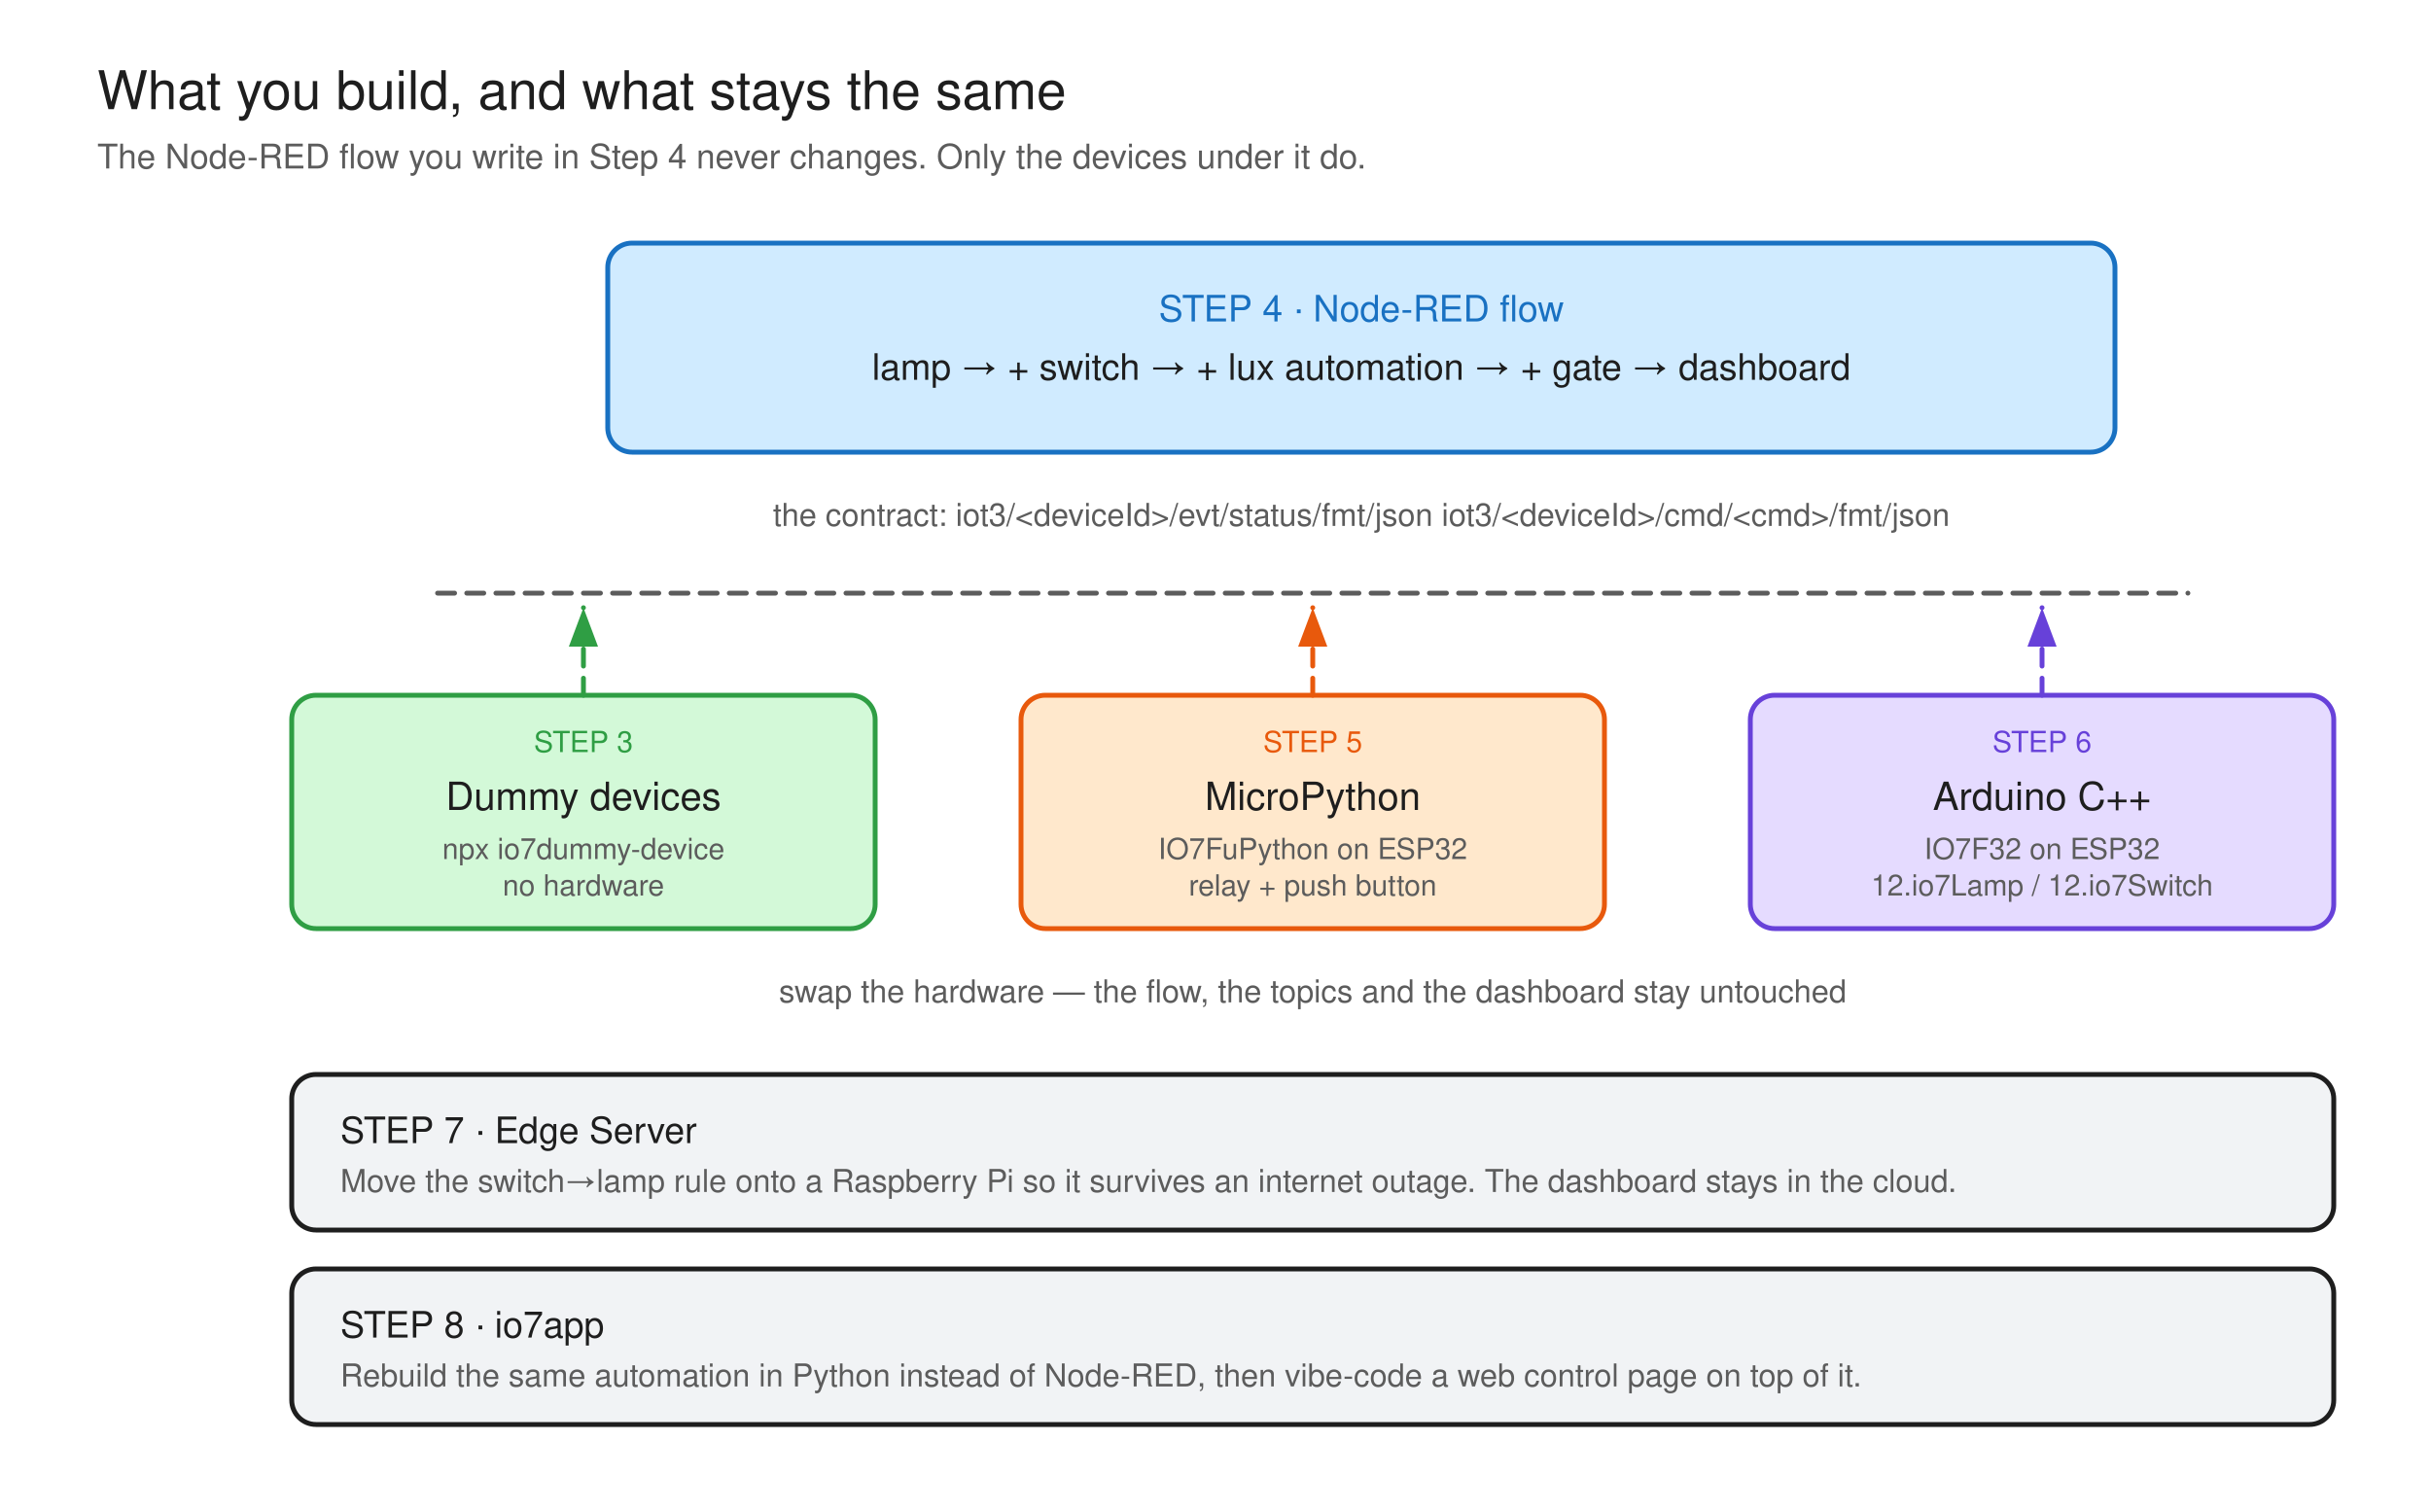
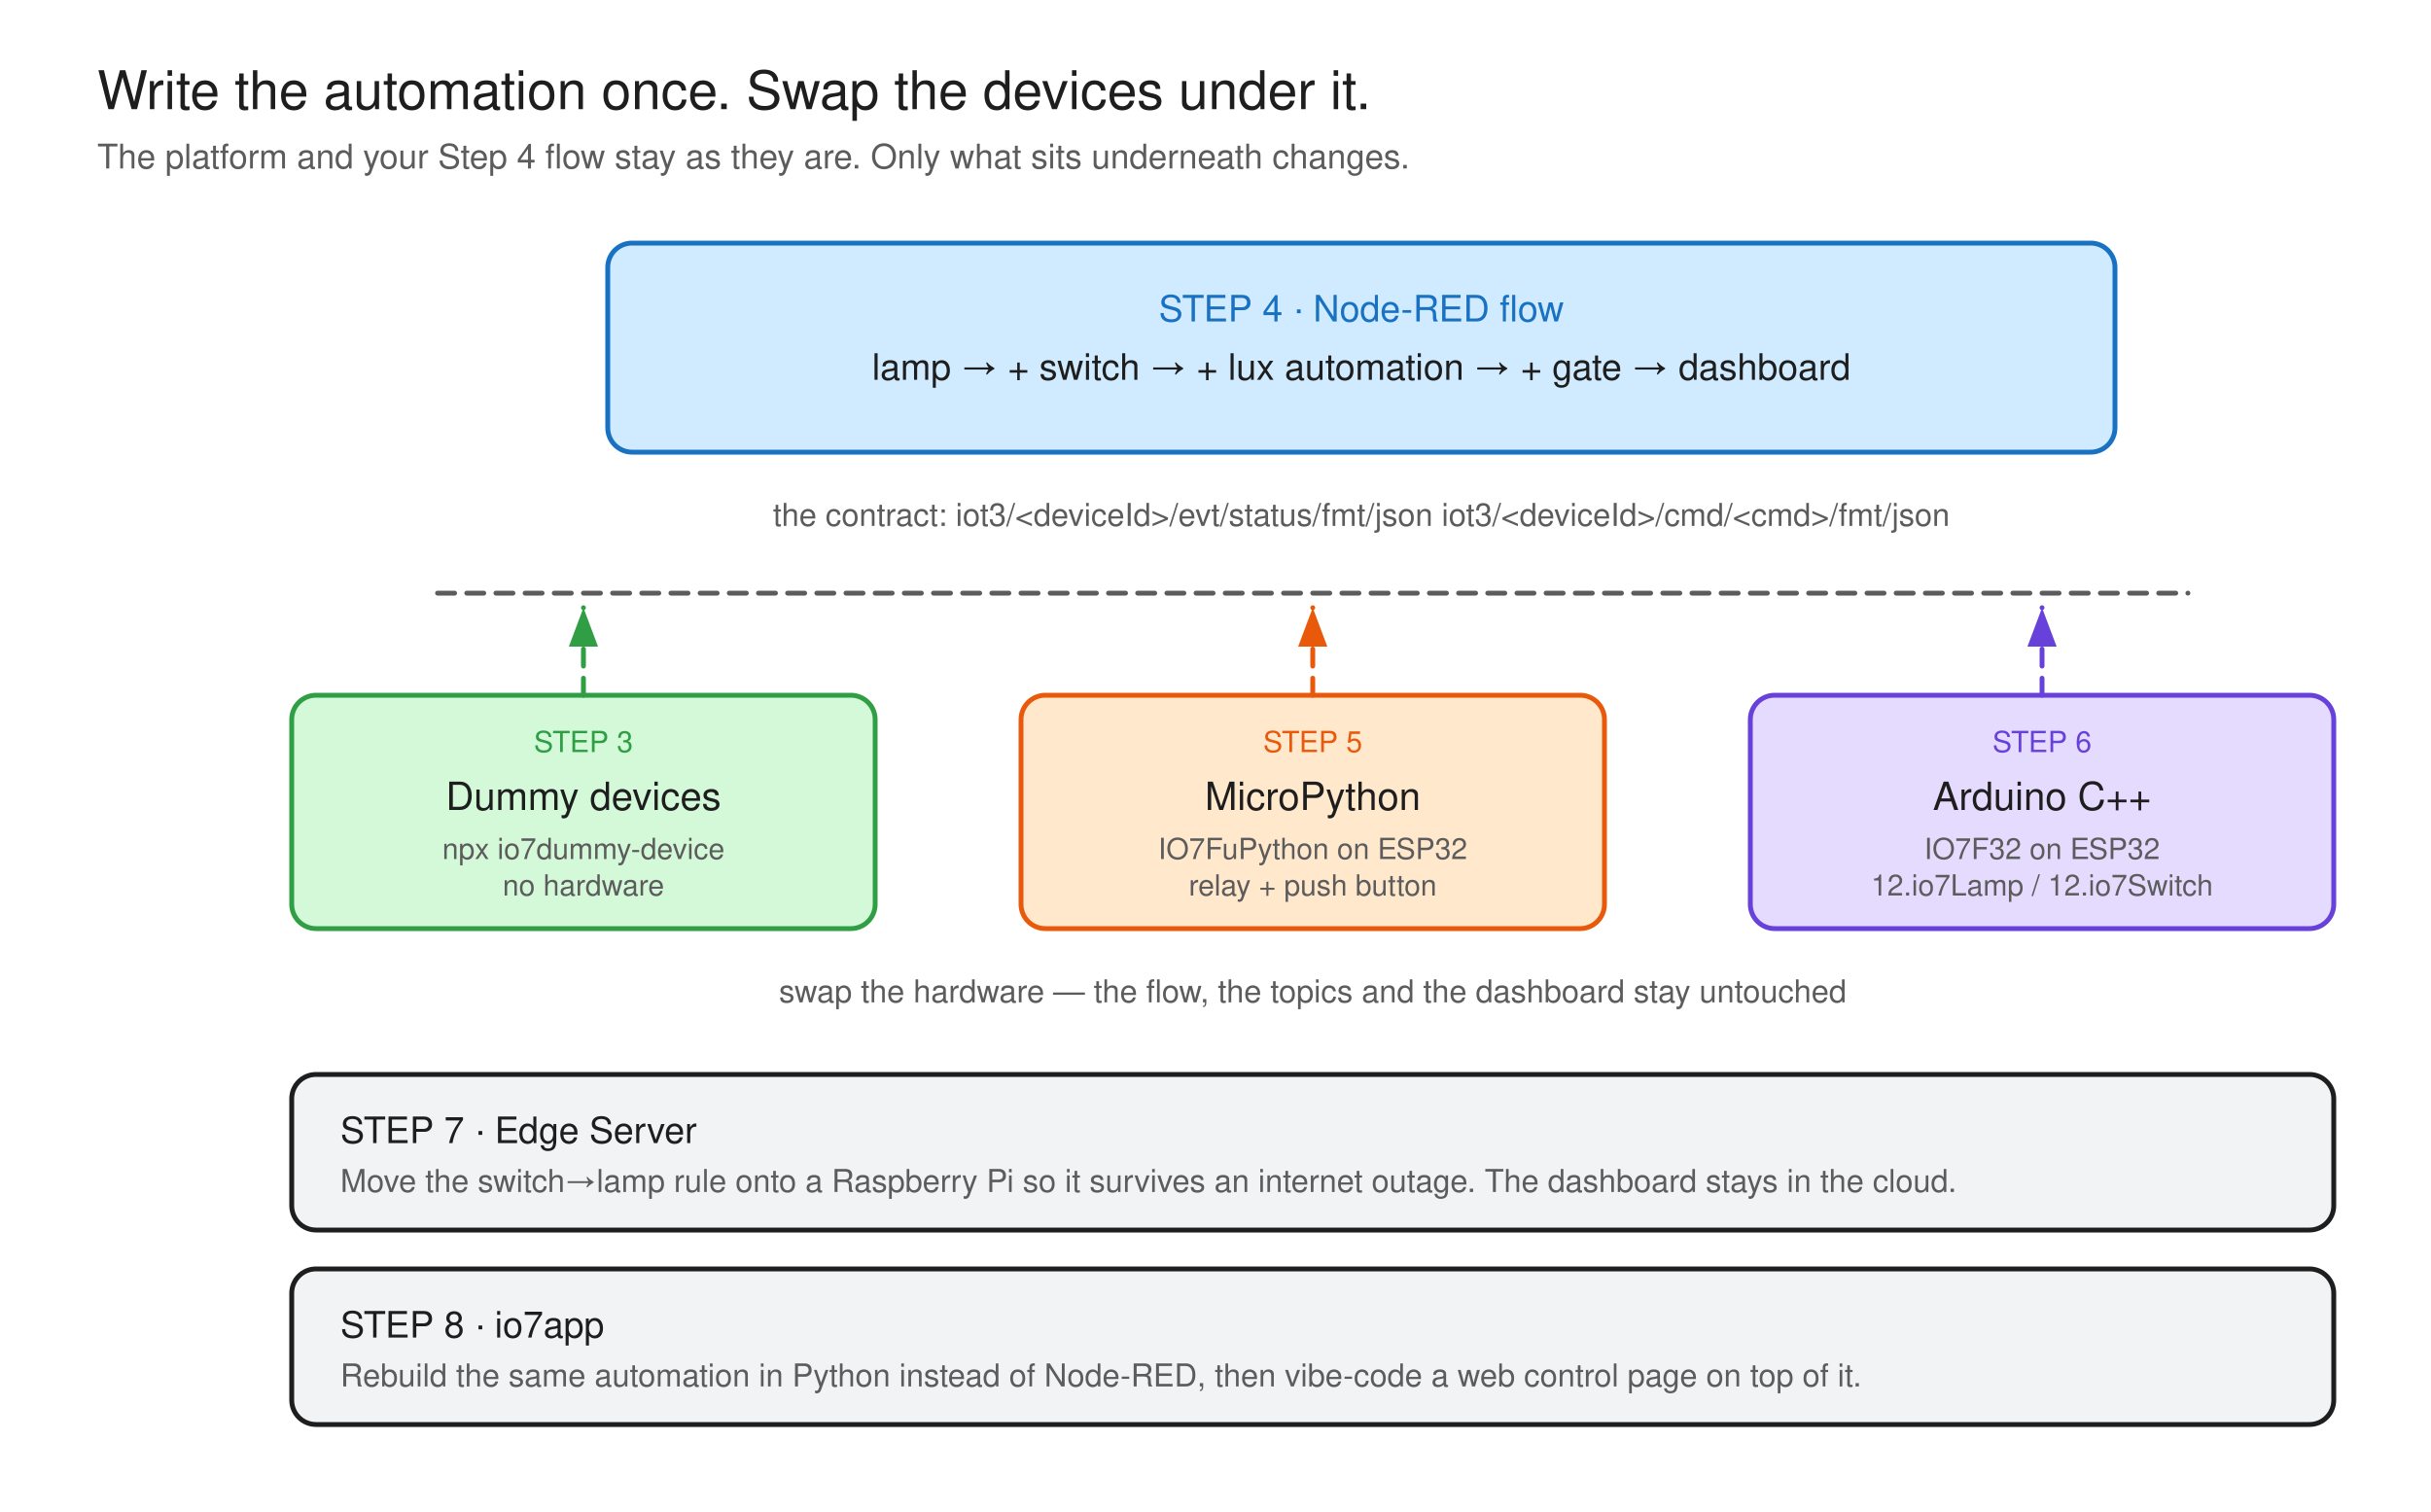
<svg xmlns="http://www.w3.org/2000/svg" viewBox="0 0 1000 622" width="1000" height="622" font-family="ui-sans-serif,-apple-system,Segoe UI,Helvetica,Arial,sans-serif">
  <rect width="1000" height="622" fill="#ffffff" />
  <defs>
    <marker id="ah0" markerWidth="10" markerHeight="10" refX="8" refY="3" orient="auto">
      <path d="M0,0 L8,3 L0,6 z" fill="#2f9e44" />
    </marker>
    <marker id="ah1" markerWidth="10" markerHeight="10" refX="8" refY="3" orient="auto">
      <path d="M0,0 L8,3 L0,6 z" fill="#6741d9" />
    </marker>
    <marker id="ah2" markerWidth="10" markerHeight="10" refX="8" refY="3" orient="auto">
      <path d="M0,0 L8,3 L0,6 z" fill="#e8590c" />
    </marker>
  </defs>
-   <text x="40" y="44.9" font-size="22" fill="#1e1e1e" text-anchor="start">What you build, and what stays the same</text>
-   <text x="40" y="69.3" font-size="14" fill="#5c5c5c" text-anchor="start">The Node-RED flow you write in Step 4 never changes. Only the devices under it do.</text>
+   <text x="40" y="44.9" font-size="22" fill="#1e1e1e" text-anchor="start">Write the automation once. Swap the devices under it.</text>
+   <text x="40" y="69.3" font-size="14" fill="#5c5c5c" text-anchor="start">The platform and your Step 4 flow stay as they are. Only what sits underneath changes.</text>
  <rect x="250" y="100" width="620" height="86" rx="10" fill="#d0ebff" stroke="#1971c2" stroke-width="2" />
  <text x="560.0" y="132.25" font-size="15" fill="#1971c2" text-anchor="middle">STEP 4  ·  Node-RED flow</text>
  <text x="560.0" y="156.25" font-size="15" fill="#1e1e1e" text-anchor="middle">lamp  →  + switch  →  + lux automation  →  + gate  →  dashboard</text>
  <text x="560.0" y="216.35" font-size="13" fill="#5c5c5c" text-anchor="middle">the contract:   iot3/&lt;deviceId&gt;/evt/status/fmt/json     iot3/&lt;deviceId&gt;/cmd/&lt;cmd&gt;/fmt/json</text>
  <line x1="180" y1="244" x2="900" y2="244" stroke="#5c5c5c" stroke-width="2" stroke-linecap="round" stroke-dasharray="7 5" />
  <rect x="120" y="286" width="240" height="96" rx="10" fill="#d3f9d8" stroke="#2f9e44" stroke-width="2" />
  <text x="240.0" y="309.4" font-size="12" fill="#2f9e44" text-anchor="middle">STEP 3</text>
  <text x="240.0" y="333.2" font-size="16" fill="#1e1e1e" text-anchor="middle">Dummy devices</text>
  <text x="240.0" y="353.4" font-size="12" fill="#5c5c5c" text-anchor="middle">npx io7dummy-device</text>
  <text x="240.0" y="368.4" font-size="12" fill="#5c5c5c" text-anchor="middle">no hardware</text>
  <line x1="240" y1="286" x2="240" y2="250" stroke="#2f9e44" stroke-width="2" stroke-linecap="round" stroke-dasharray="7 5" marker-end="url(#ah0)" />
  <rect x="420" y="286" width="240" height="96" rx="10" fill="#ffe8cc" stroke="#e8590c" stroke-width="2" />
  <text x="540.0" y="309.4" font-size="12" fill="#e8590c" text-anchor="middle">STEP 5</text>
  <text x="540.0" y="333.2" font-size="16" fill="#1e1e1e" text-anchor="middle">MicroPython</text>
  <text x="540.0" y="353.4" font-size="12" fill="#5c5c5c" text-anchor="middle">IO7FuPython on ESP32</text>
  <text x="540.0" y="368.4" font-size="12" fill="#5c5c5c" text-anchor="middle">relay + push button</text>
  <line x1="540" y1="286" x2="540" y2="250" stroke="#e8590c" stroke-width="2" stroke-linecap="round" stroke-dasharray="7 5" marker-end="url(#ah2)" />
  <rect x="720" y="286" width="240" height="96" rx="10" fill="#e5dbff" stroke="#6741d9" stroke-width="2" />
  <text x="840.0" y="309.4" font-size="12" fill="#6741d9" text-anchor="middle">STEP 6</text>
  <text x="840.0" y="333.2" font-size="16" fill="#1e1e1e" text-anchor="middle">Arduino C++</text>
  <text x="840.0" y="353.4" font-size="12" fill="#5c5c5c" text-anchor="middle">IO7F32 on ESP32</text>
  <text x="840.0" y="368.4" font-size="12" fill="#5c5c5c" text-anchor="middle">12.io7Lamp / 12.io7Switch</text>
  <line x1="840" y1="286" x2="840" y2="250" stroke="#6741d9" stroke-width="2" stroke-linecap="round" stroke-dasharray="7 5" marker-end="url(#ah1)" />
  <text x="540.0" y="412.35" font-size="13" fill="#5c5c5c" text-anchor="middle">swap the hardware — the flow, the topics and the dashboard stay untouched</text>
  <rect x="120" y="442" width="840" height="64" rx="10" fill="#f1f3f5" stroke="#1e1e1e" stroke-width="2" />
  <text x="140" y="470.25" font-size="15" fill="#1e1e1e" text-anchor="start">STEP 7  ·  Edge Server</text>
  <text x="140" y="490.35" font-size="13" fill="#5c5c5c" text-anchor="start">Move the switch→lamp rule onto a Raspberry Pi so it survives an internet outage. The dashboard stays in the cloud.</text>
  <rect x="120" y="522" width="840" height="64" rx="10" fill="#f1f3f5" stroke="#1e1e1e" stroke-width="2" />
  <text x="140" y="550.25" font-size="15" fill="#1e1e1e" text-anchor="start">STEP 8  ·  io7app</text>
  <text x="140" y="570.35" font-size="13" fill="#5c5c5c" text-anchor="start">Rebuild the same automation in Python instead of Node-RED, then vibe-code a web control page on top of it.</text>
</svg>
